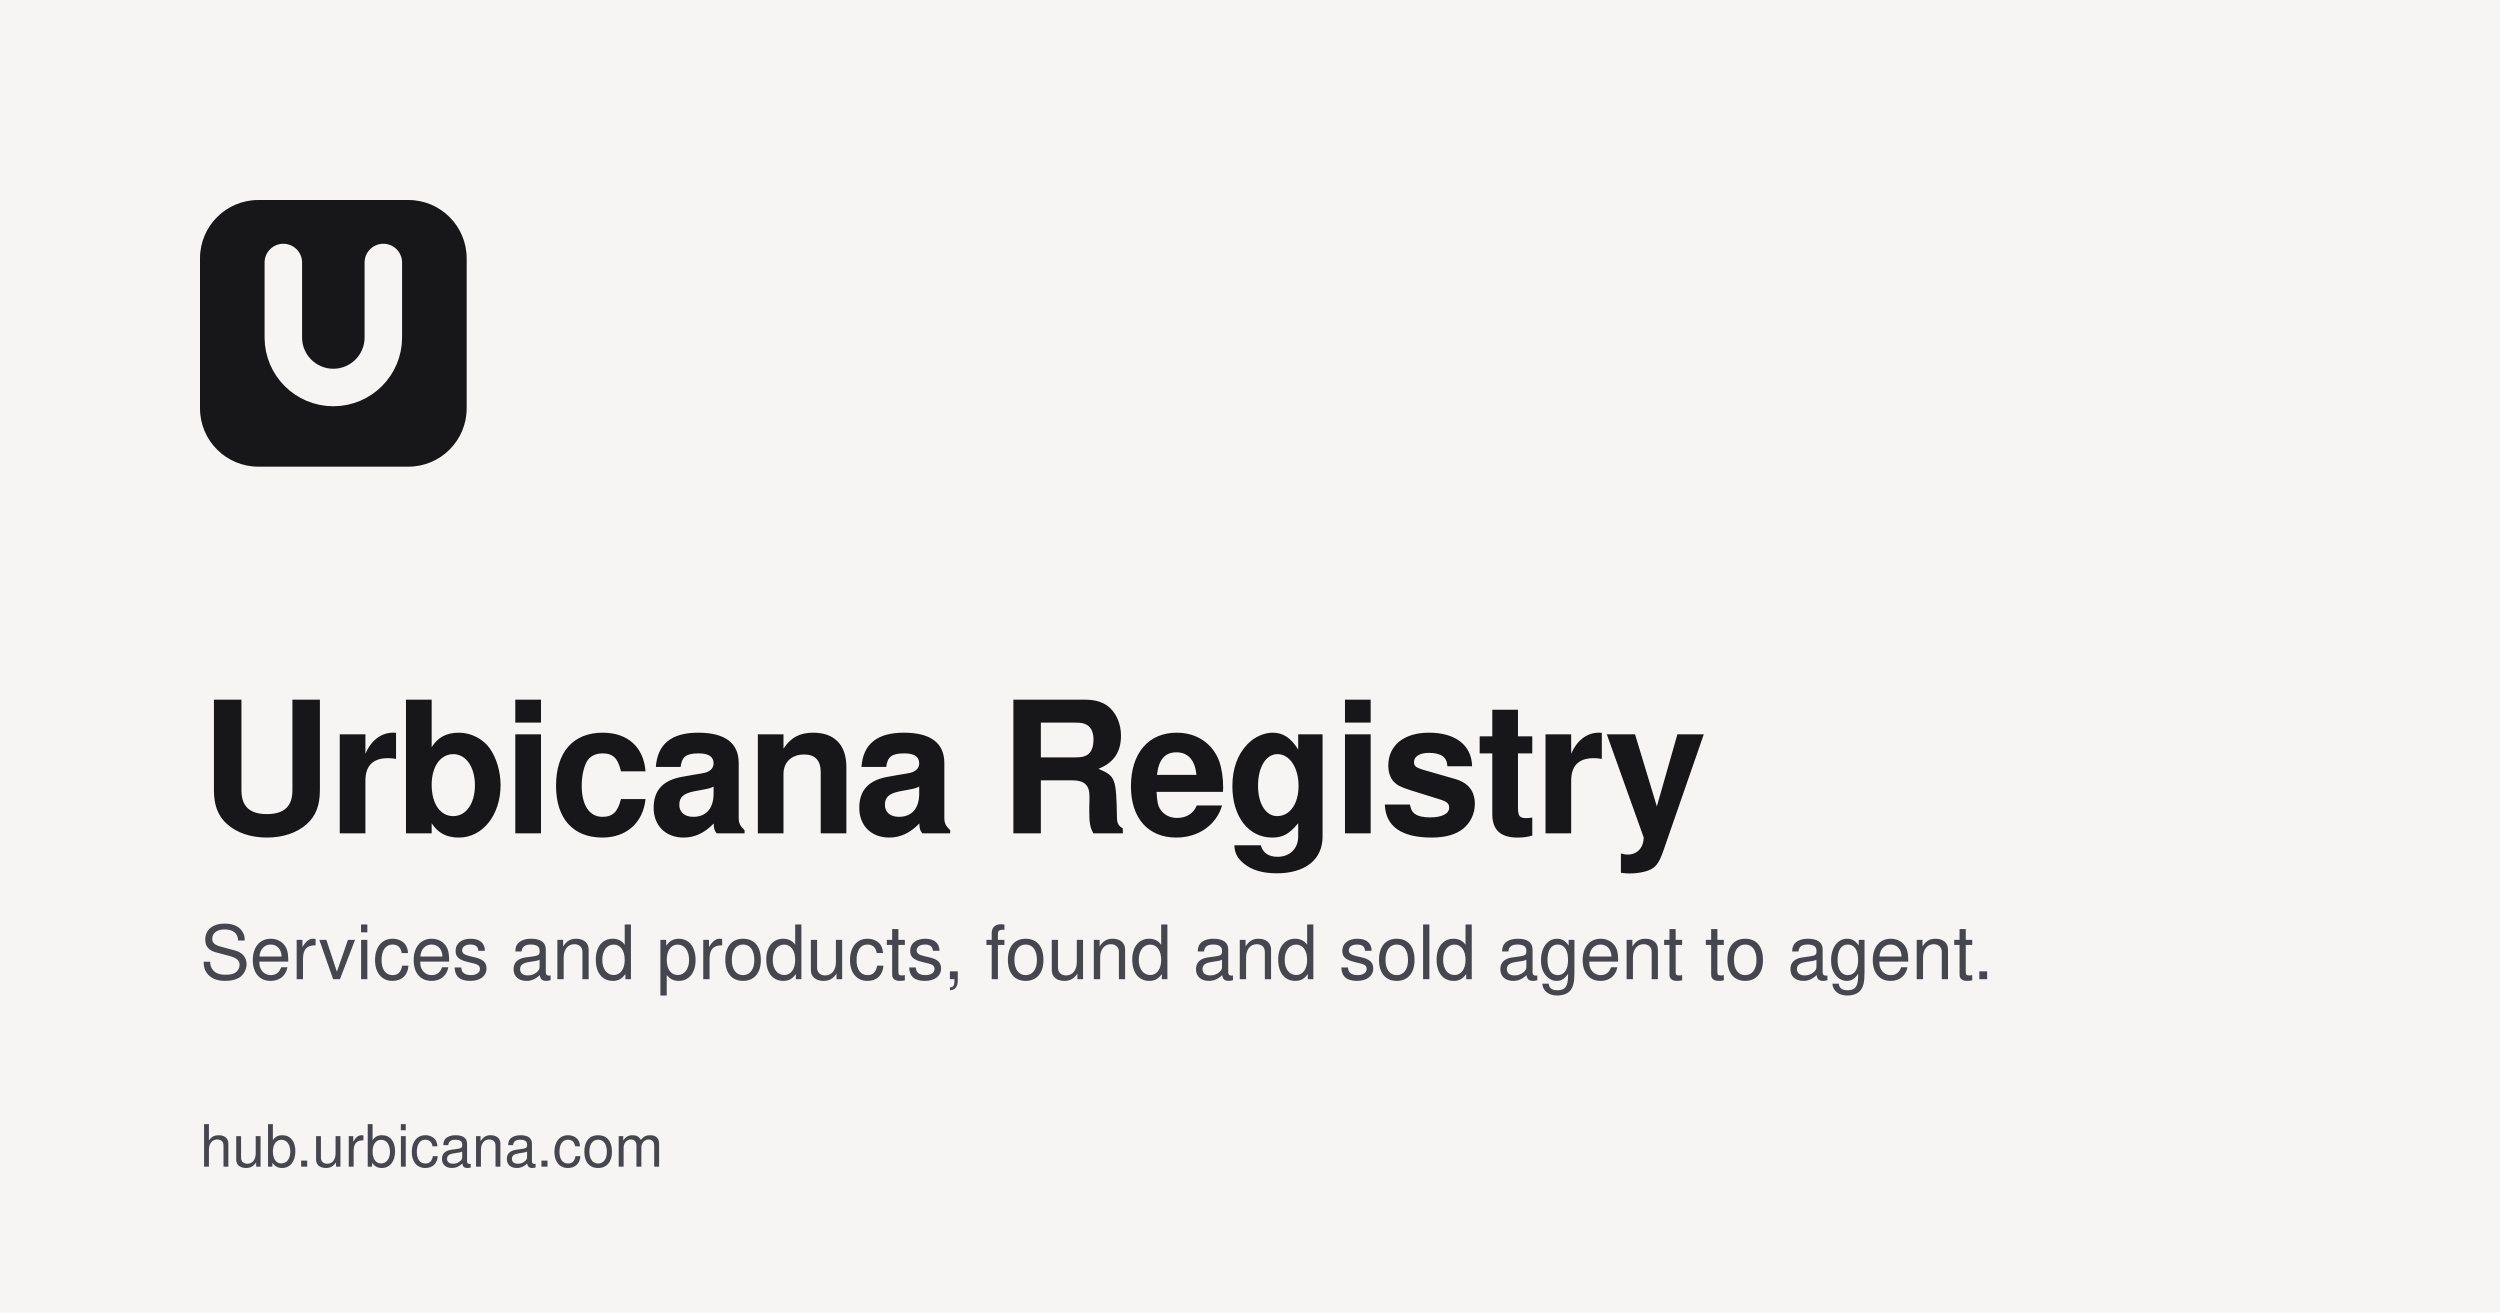
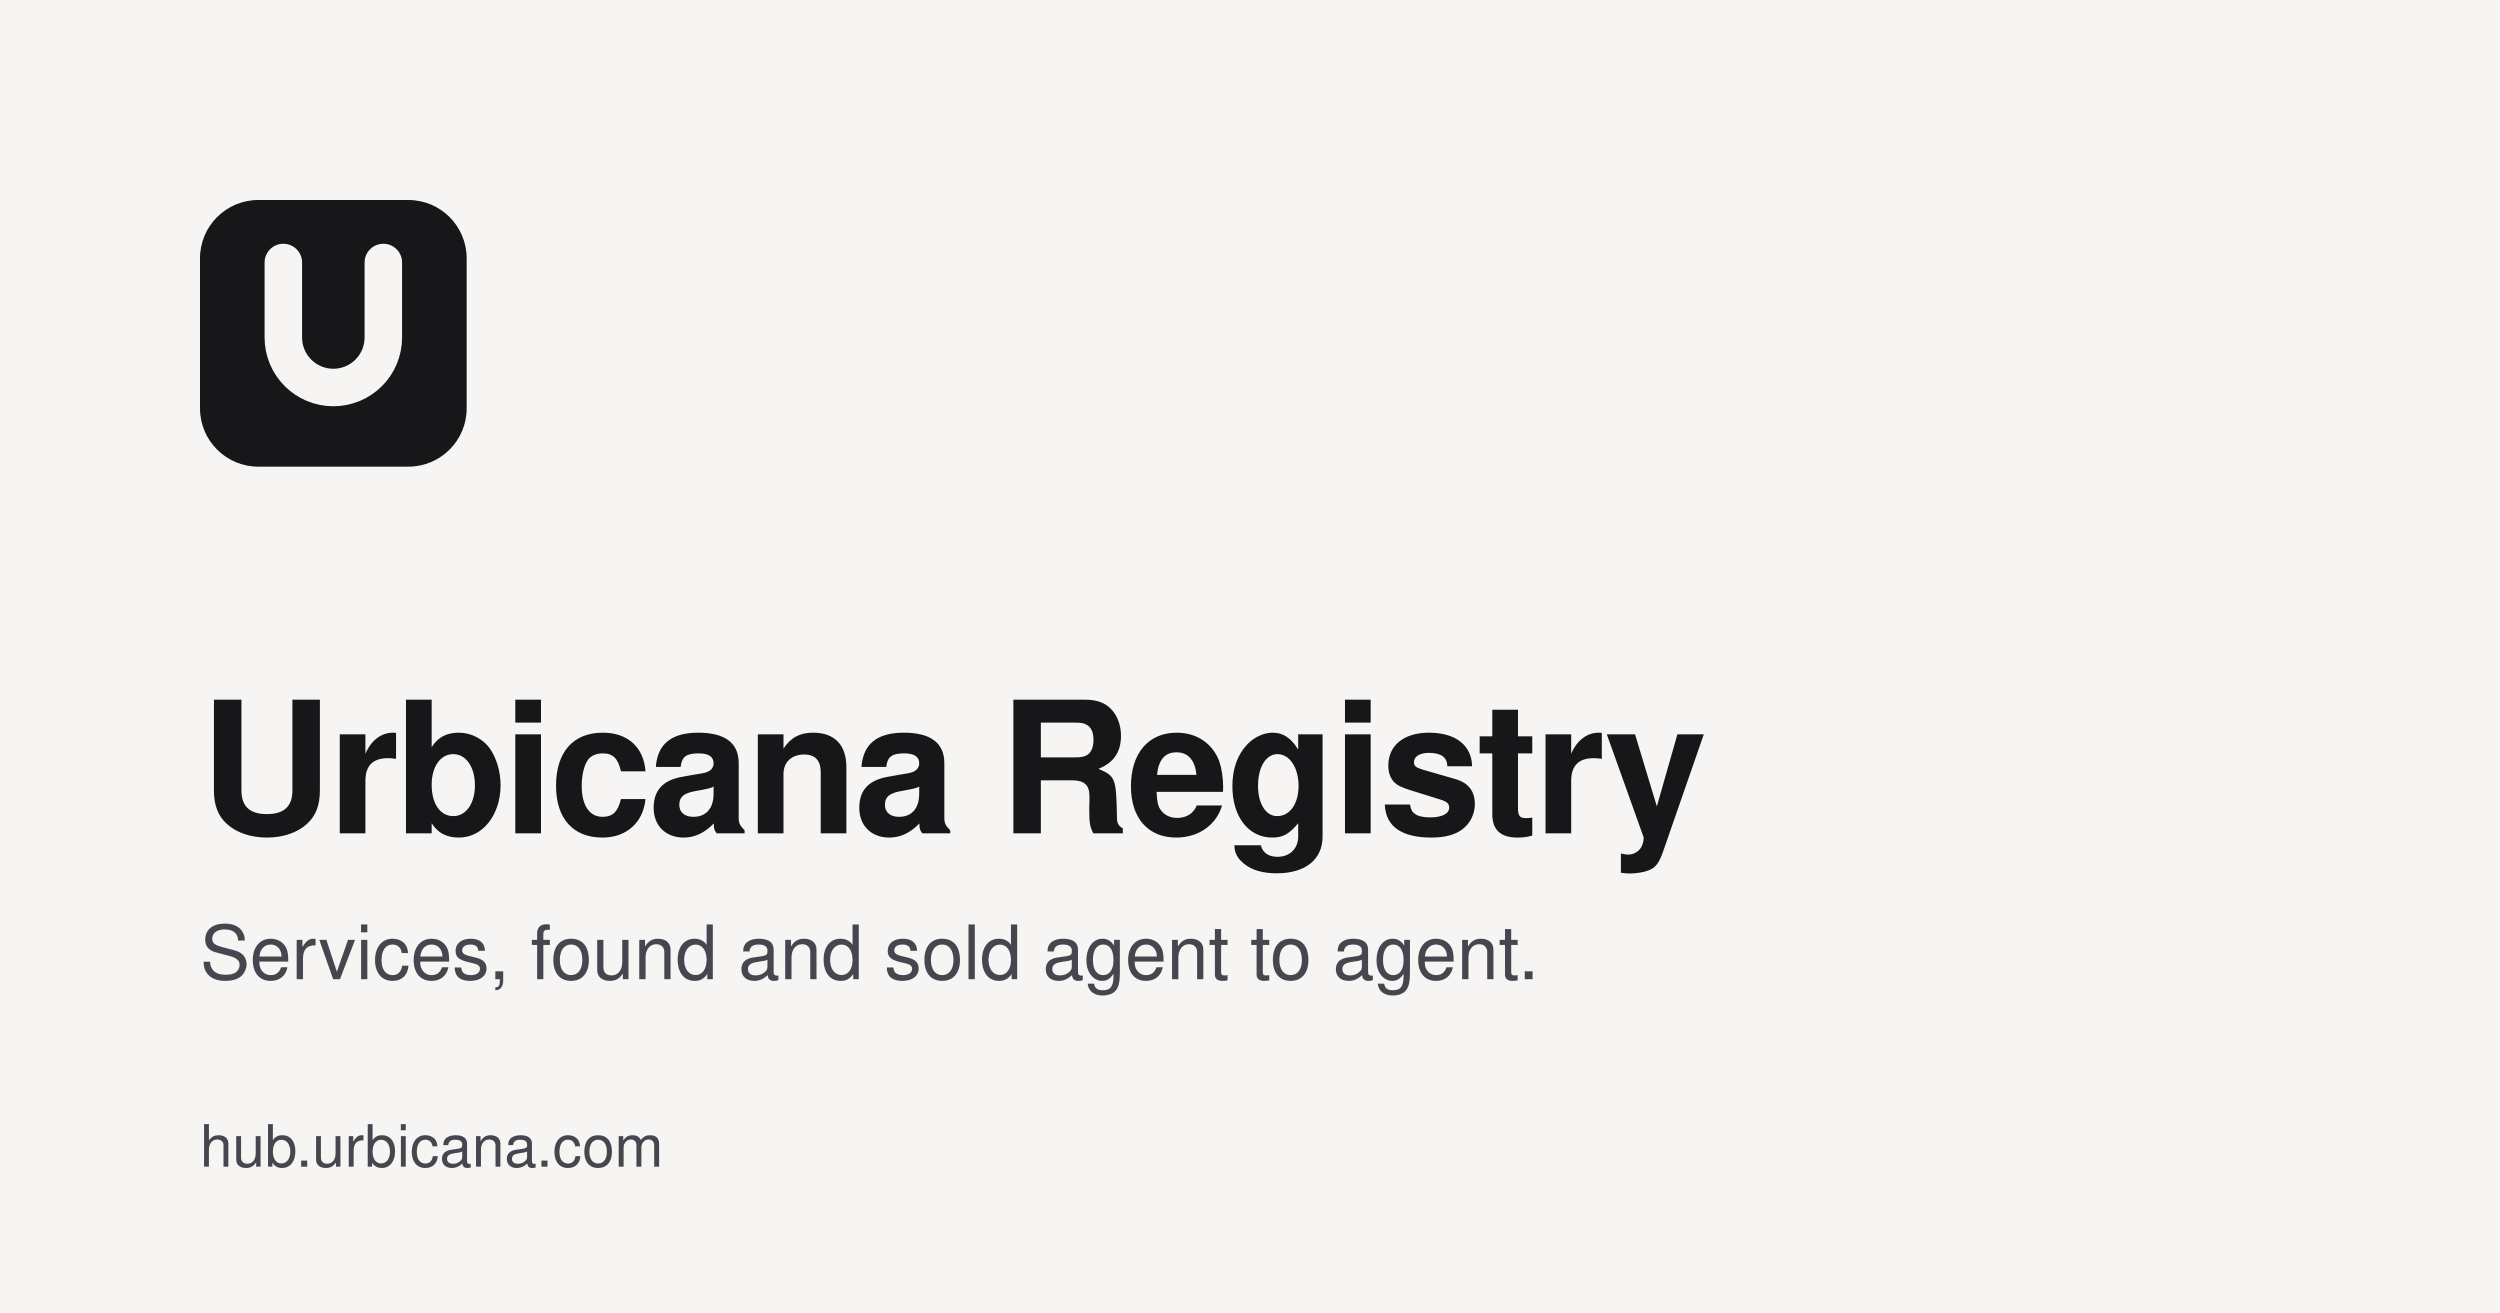
<svg xmlns="http://www.w3.org/2000/svg" viewBox="0 0 1200 630" width="1200" height="630">
  <rect width="1200" height="630" fill="#f6f5f3" />
  <g transform="translate(96 96) scale(2)">
    <rect x="0" y="0" width="64" height="64" rx="14" fill="#17171a" />
    <path d="M20 15 V33 A12 12 0 0 0 44 33 V15" fill="none" stroke="#f6f5f3" stroke-width="9" stroke-linecap="round" />
  </g>
  <text x="96" y="400" font-family="Helvetica Neue, Helvetica, Arial, sans-serif" font-size="88" font-weight="700" fill="#17171a" letter-spacing="-2">Urbicana Registry</text>
-   <text x="96" y="470" font-family="Helvetica Neue, Helvetica, Arial, sans-serif" font-size="36" fill="#46464e">Services and products, found and sold agent to agent.</text>
+   <text x="96" y="470" font-family="Helvetica Neue, Helvetica, Arial, sans-serif" font-size="36" fill="#46464e">Services, found and sold agent to agent.</text>
  <text x="96" y="560" font-family="Helvetica Neue, Helvetica, Arial, sans-serif" font-size="28" fill="#46464e">hub.urbicana.com</text>
</svg>
